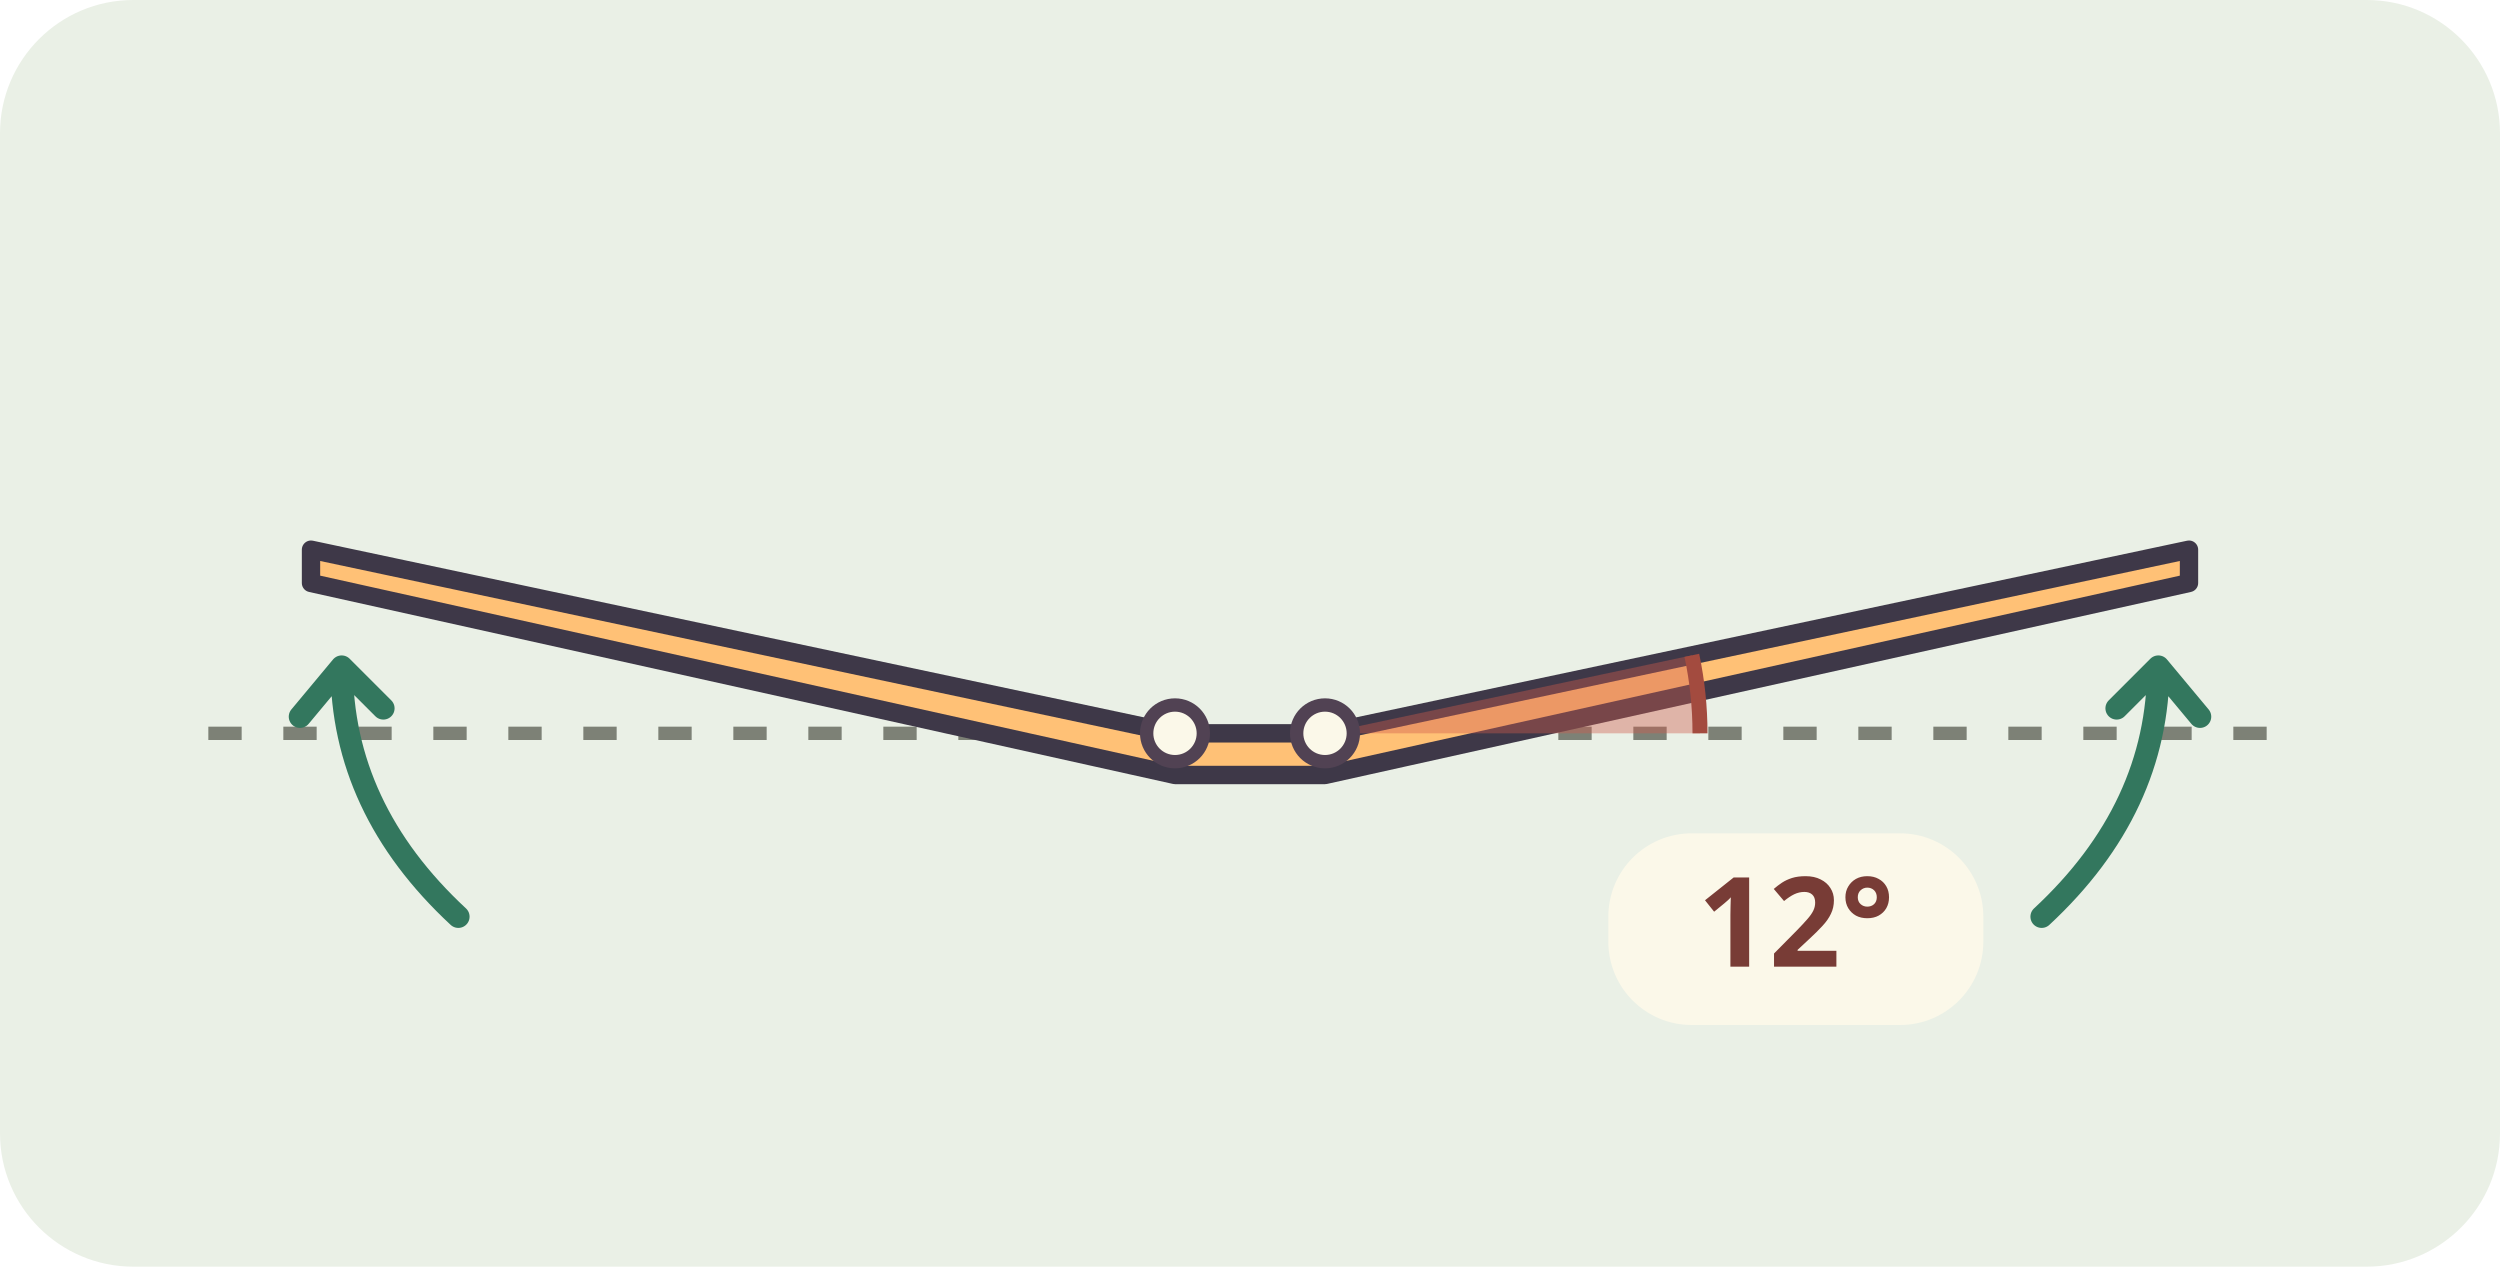
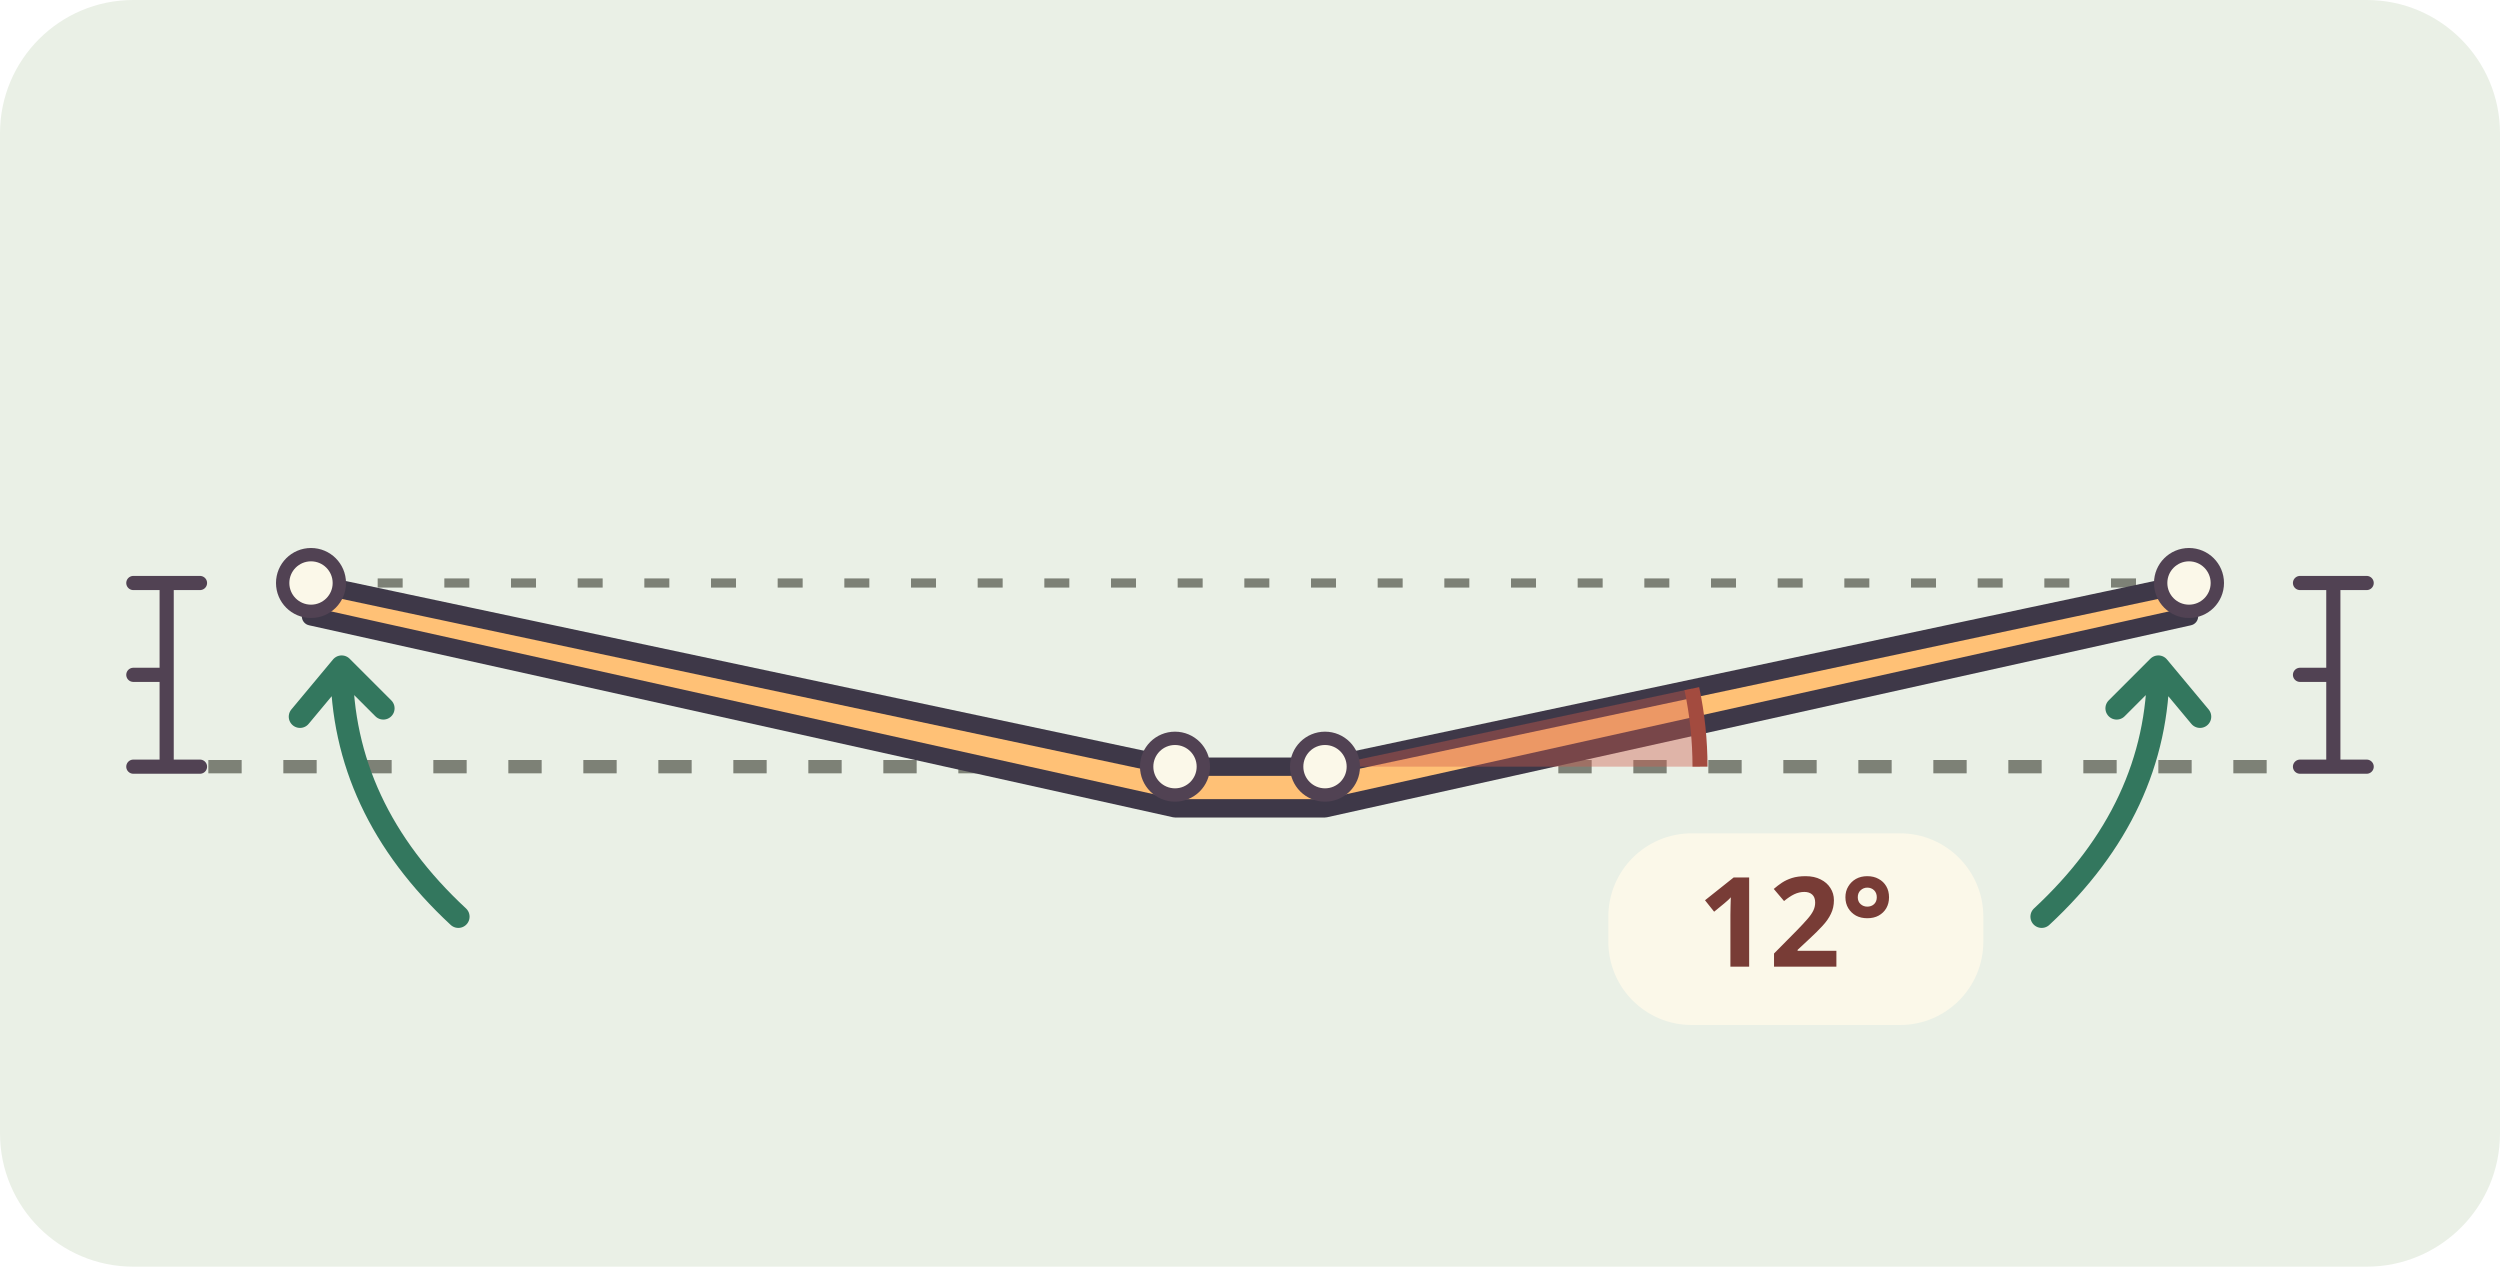
<svg xmlns="http://www.w3.org/2000/svg" viewBox="0 0 300 152" role="img" aria-labelledby="title">
  <rect width="300" height="152" rx="16" fill="#eaf0e6" />
-   <path d="M25 88h250" fill="none" stroke="#7d8176" stroke-width="1.6" stroke-dasharray="4 5" />
-   <path d="M37.32 65.96 L141 88 H159 L262.68 65.96 L262.68 69.96 L159 93 H141 L37.32 69.96z" fill="#ffc176" stroke="#3e3848" stroke-width="2.2" stroke-linejoin="round" />
-   <path d="M159 88h45 A45 45 0 0 0 203.02 78.64z" fill="#d05b4b" fill-opacity=".4" />
-   <path d="M204 88 A45 45 0 0 0 203.02 78.64" fill="none" stroke="#a34b3f" stroke-width="1.8" />
+   <path d="M25 92h250" fill="none" stroke="#7d8176" stroke-width="1.6" stroke-dasharray="4 5" />
+   <path d="M37.32 69.96H262.68" fill="none" stroke="#7d8176" stroke-width="1.1" stroke-dasharray="3 5" />
+   <path d="M37.32 69.96 L141 92 H159 L262.68 69.96 L262.68 73.96 L159 97 H141 L37.32 73.96z" fill="#ffc176" stroke="#3e3848" stroke-width="2.2" stroke-linejoin="round" />
+   <path d="M159 92h45 A45 45 0 0 0 203.02 82.64z" fill="#d05b4b" fill-opacity=".4" />
+   <path d="M204 92 A45 45 0 0 0 203.02 82.64" fill="none" stroke="#a34b3f" stroke-width="1.8" />
  <g fill="#fbf8e9" stroke="#514253" stroke-width="1.6">
-     <circle cx="141" cy="88" r="3.4" />
-     <circle cx="159" cy="88" r="3.4" />
+     <circle cx="37.32" cy="69.96" r="3.4" />
+     <circle cx="262.68" cy="69.96" r="3.4" />
+     <circle cx="141" cy="92" r="3.4" />
+     <circle cx="159" cy="92" r="3.4" />
  </g>
  <g fill="none" stroke="#33775e" stroke-width="2.7" stroke-linecap="round" stroke-linejoin="round">
    <path d="M55 110q-14-13-14-30m-5 6 5-6 5 5" />
    <path d="M245 110q14-13 14-30m5 6-5-6-5 5" />
  </g>
+   <g fill="none" stroke="#514253" stroke-width="1.7" stroke-linecap="round">
+     <path d="M20 92V69.96m-4 0h8m-8 22.04h8m-8 -11.02h4" />
+     <path d="M280 92V69.96m-4 0h8m-8 22.04h8m-8 -11.02h4" />
+   </g>
  <rect x="193" y="100" width="45" height="23" rx="10" fill="#fbf8e9" />
  <text x="215.5" y="116" font-weight="700" text-anchor="middle" font-family="system-ui, sans-serif" font-size="15" fill="#783c36">12°</text>
</svg>
